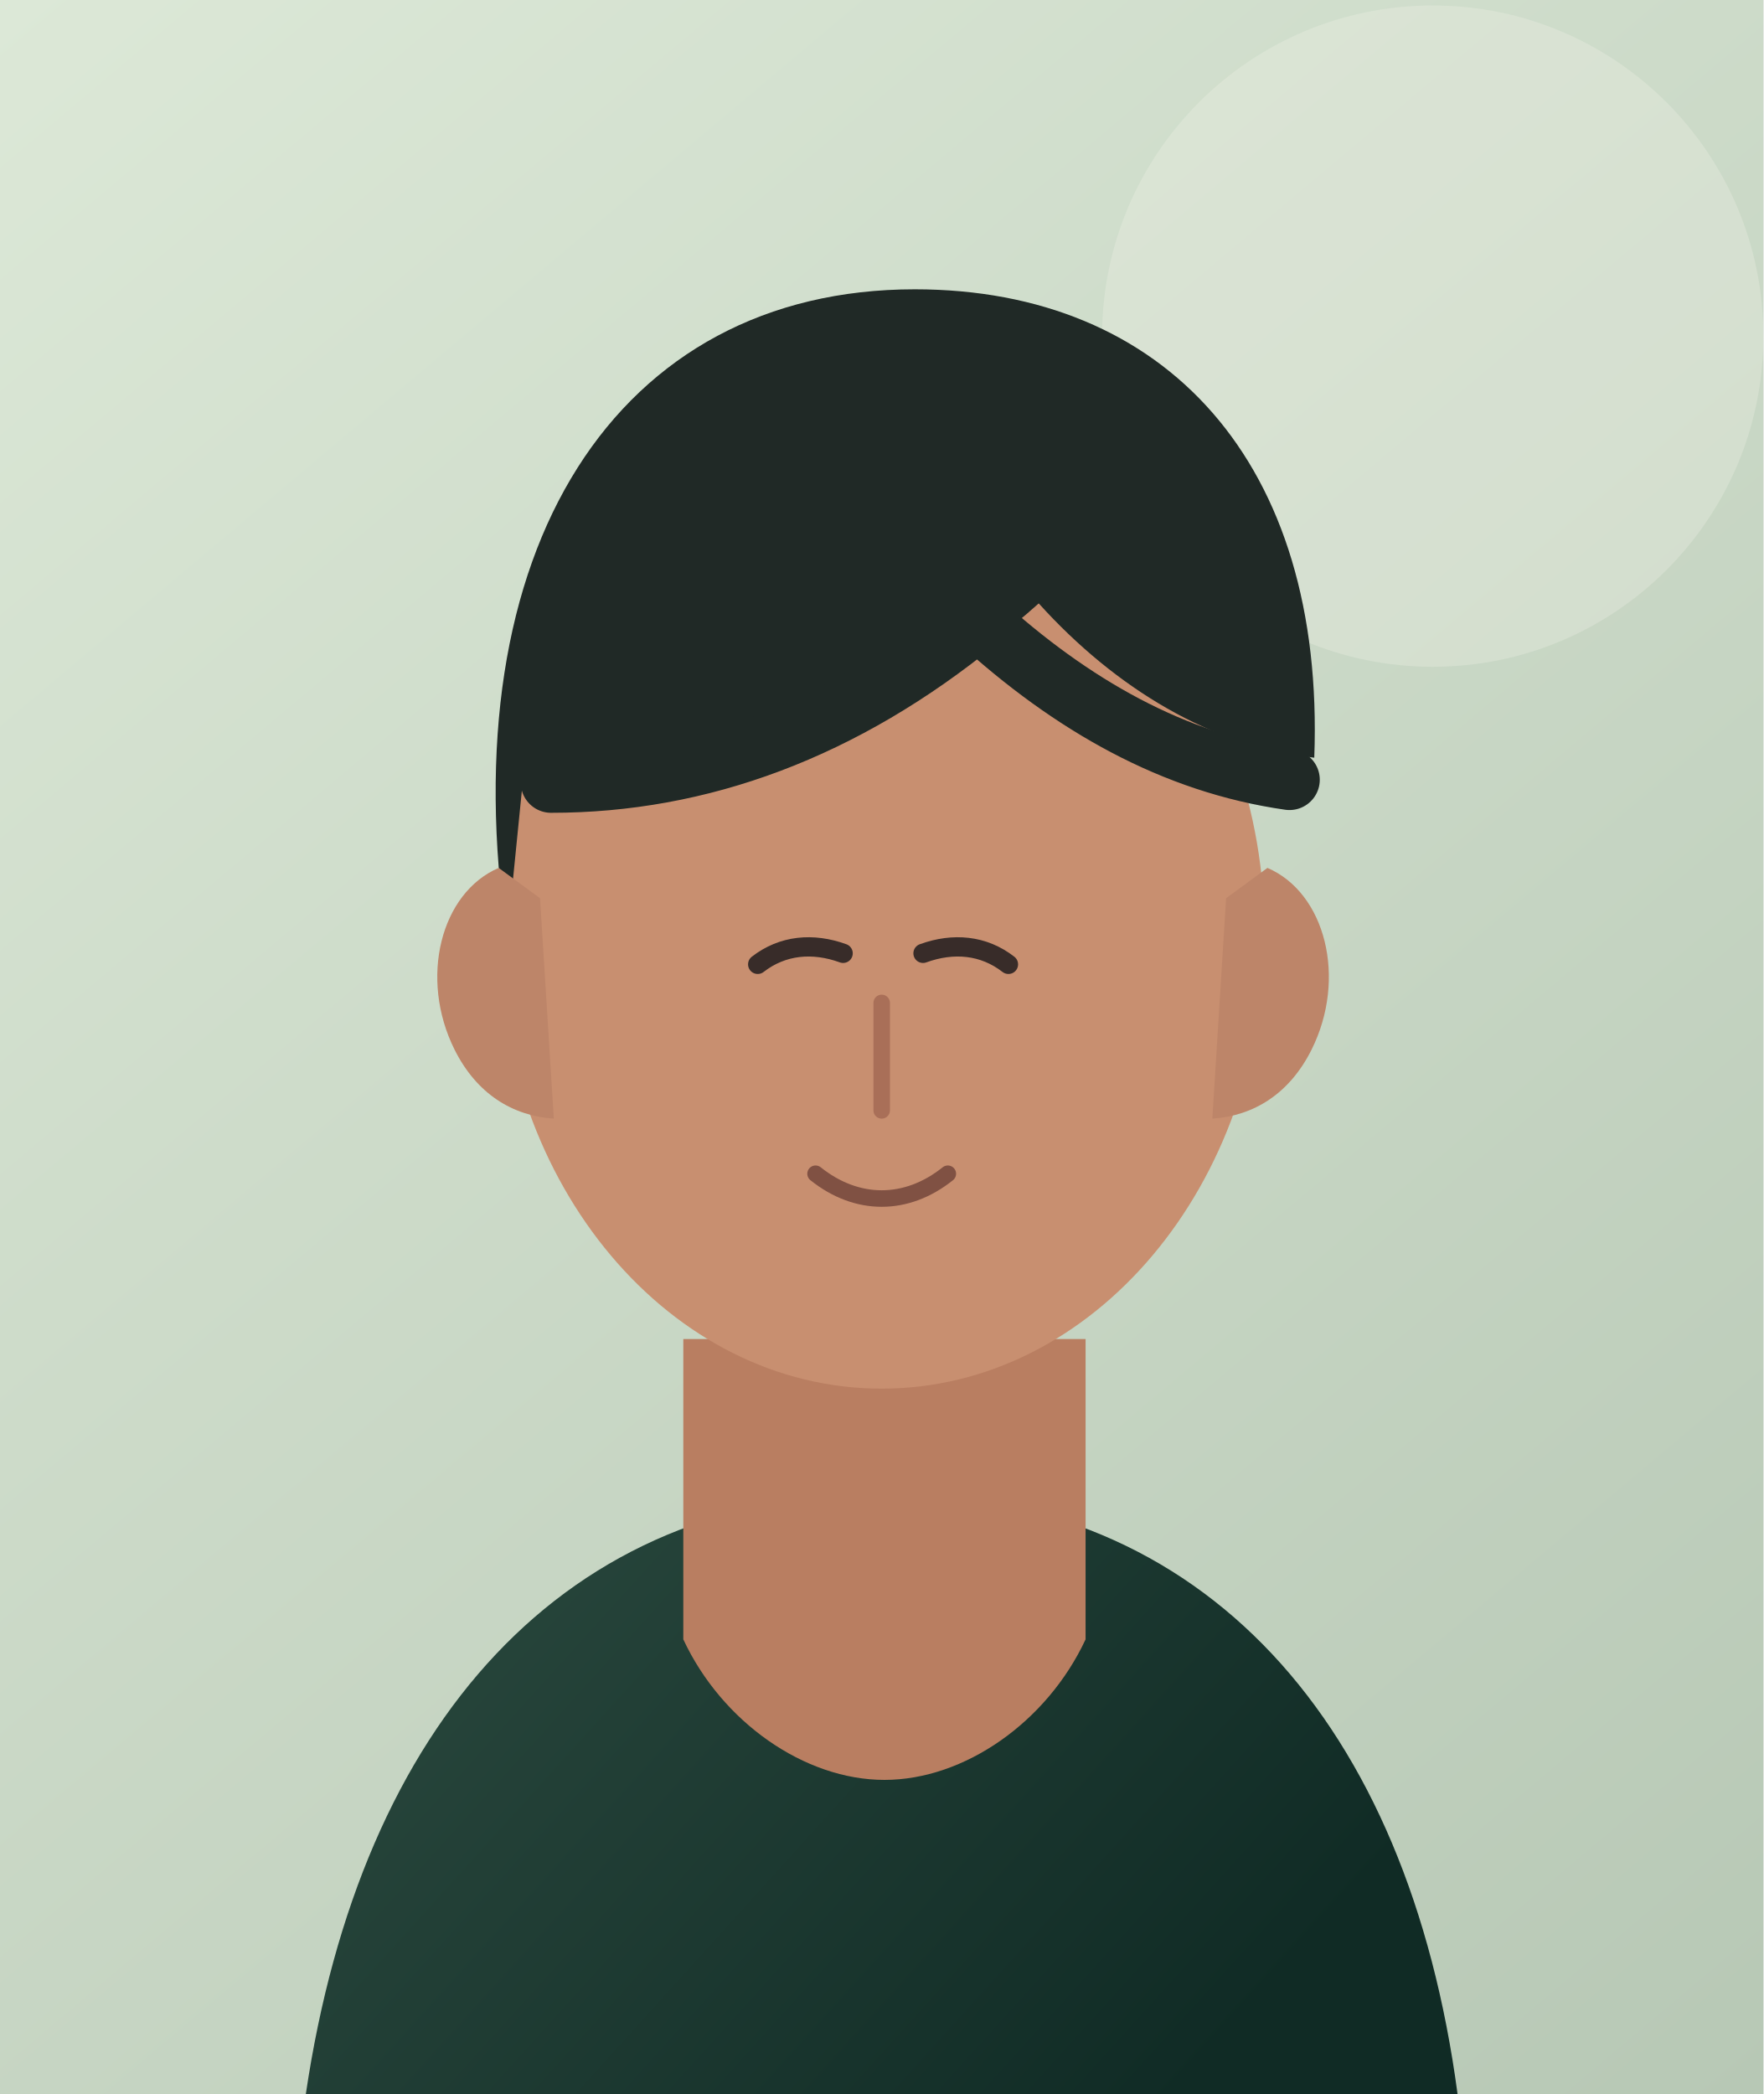
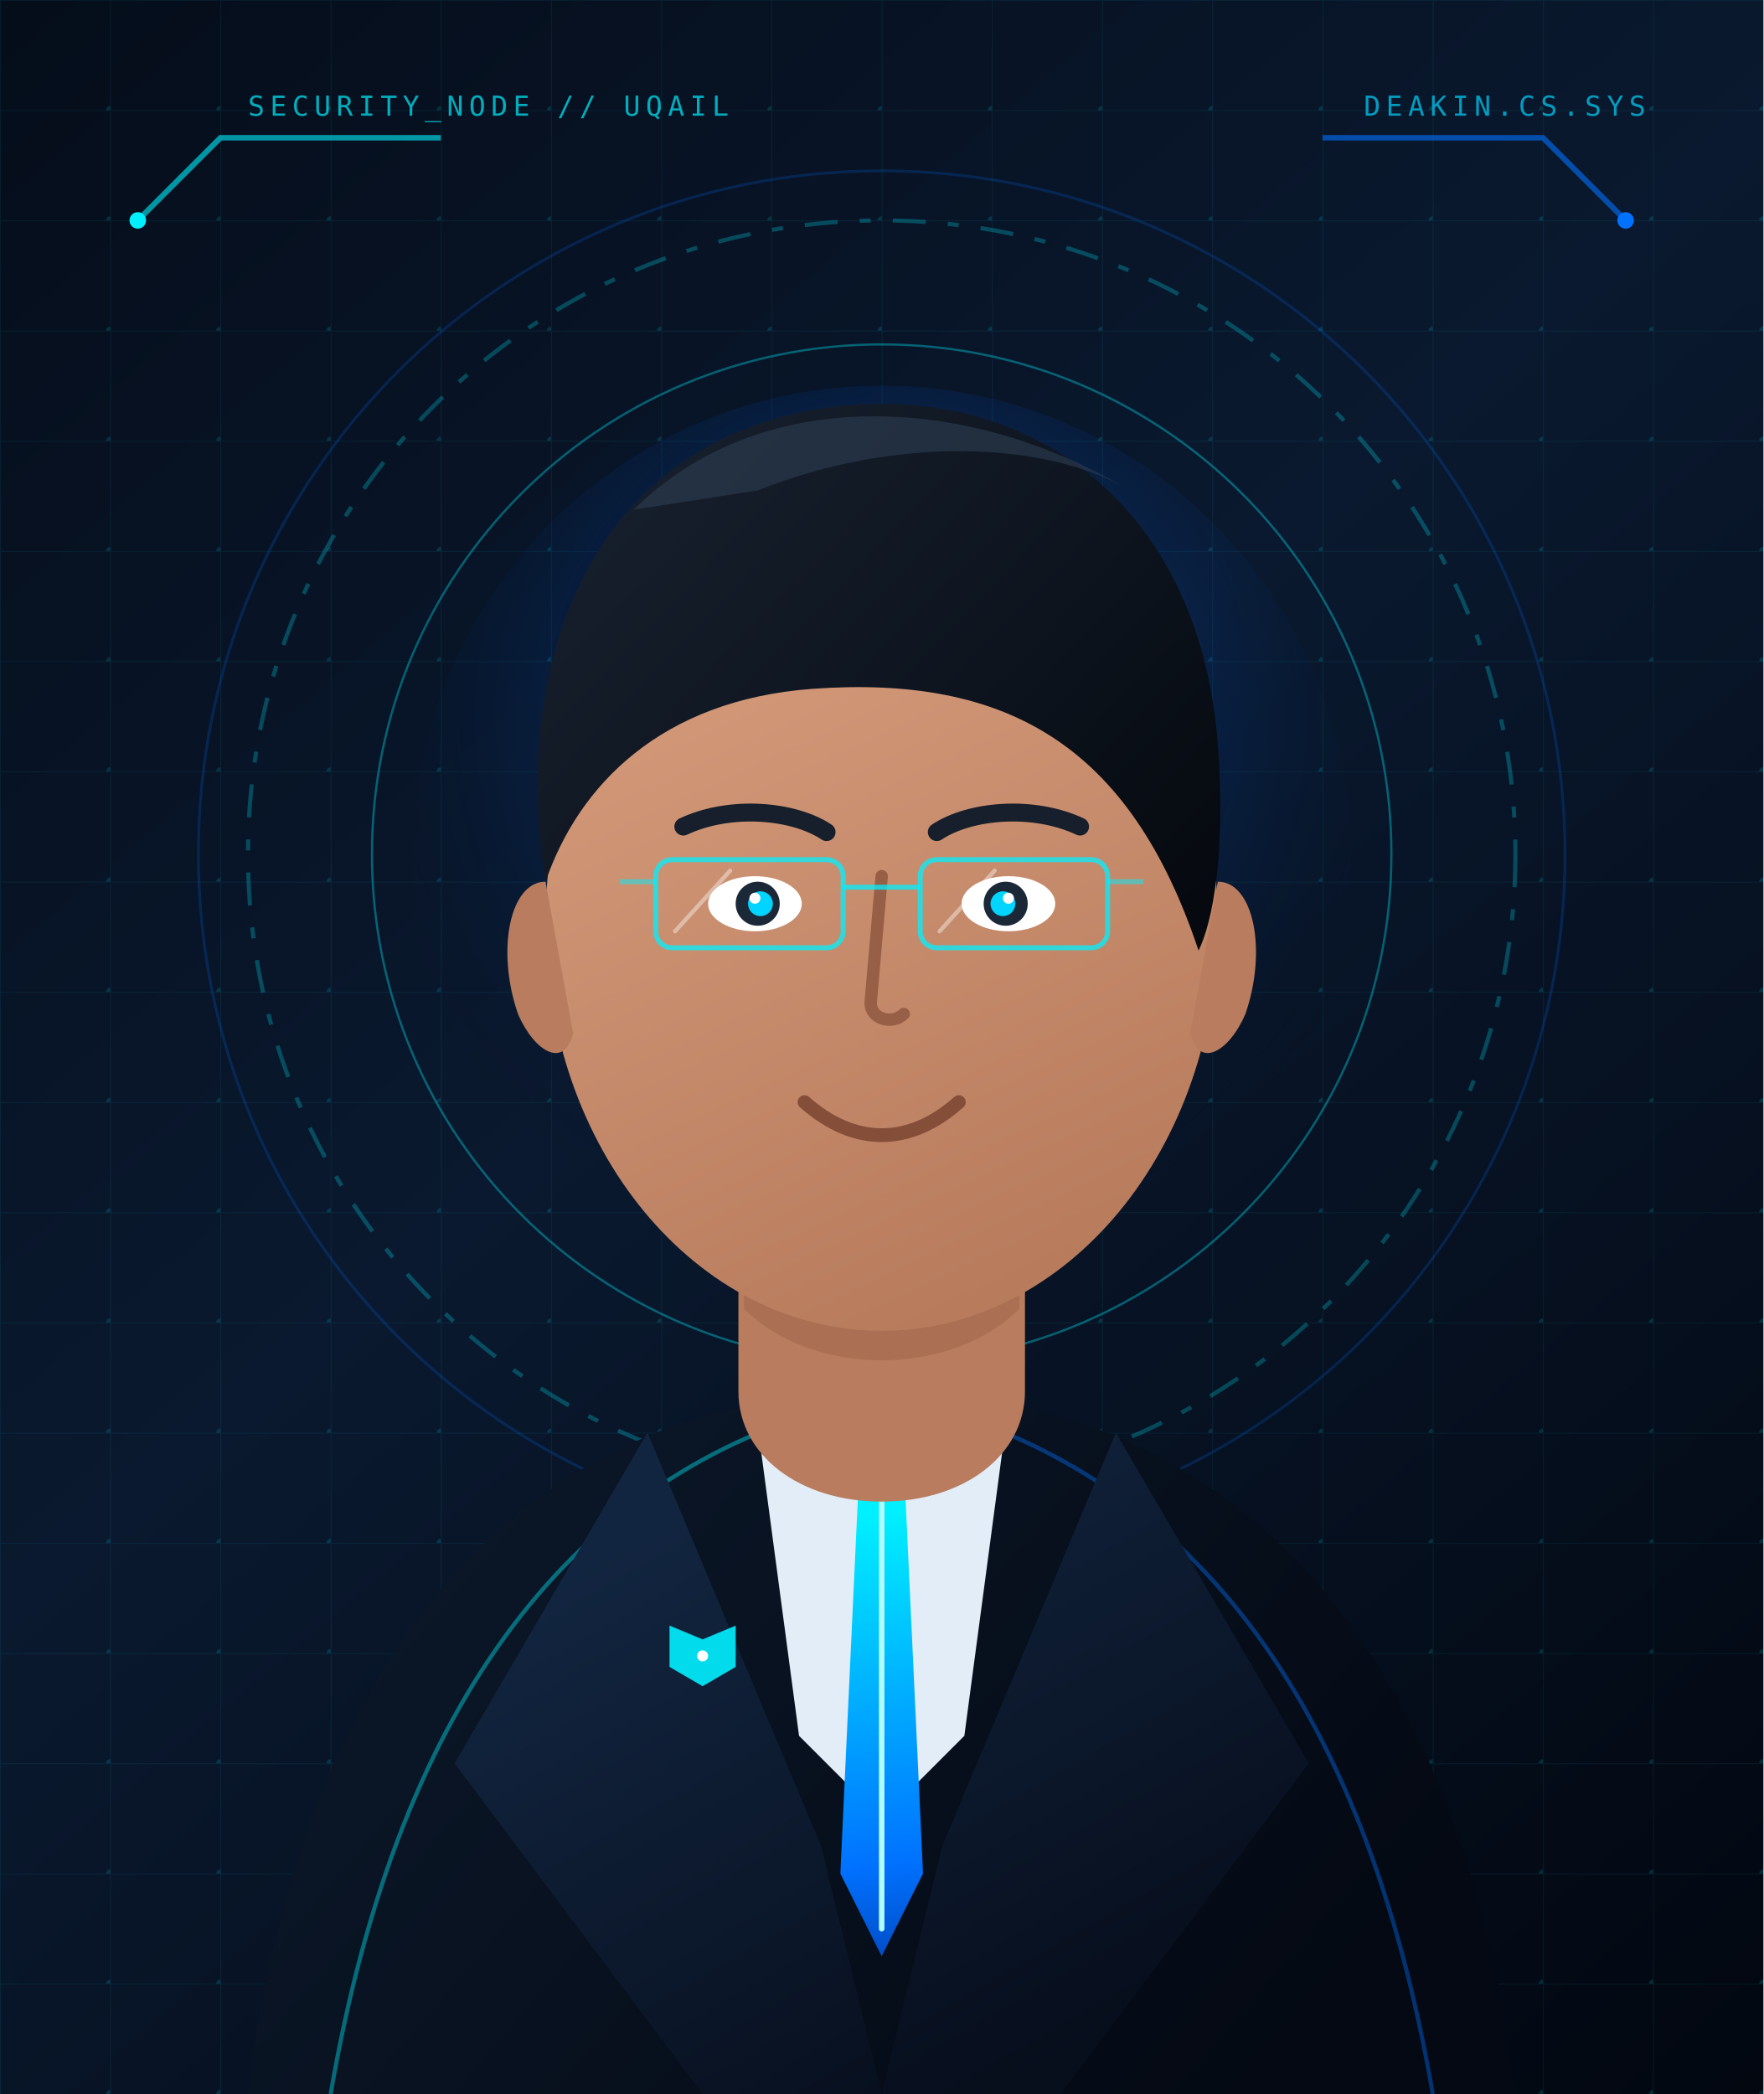
<svg xmlns="http://www.w3.org/2000/svg" viewBox="0 0 640 760" fill="none">
  <defs>
-     <linearGradient id="bg" x1="0" y1="0" x2="640" y2="760" gradientUnits="userSpaceOnUse">
-       <stop stop-color="#DCE8D7" />
-       <stop offset="1" stop-color="#B7C8B5" />
+     <linearGradient id="bg-grad" x1="0" y1="0" x2="640" y2="760" gradientUnits="userSpaceOnUse">
+       <stop stop-color="#050d1a" />
+       <stop offset="0.45" stop-color="#0a192f" />
+       <stop offset="1" stop-color="#020710" />
    </linearGradient>
-     <linearGradient id="shirt" x1="196" y1="531" x2="438" y2="750" gradientUnits="userSpaceOnUse">
-       <stop stop-color="#28463C" />
-       <stop offset="1" stop-color="#102B25" />
+     <radialGradient id="neon-glow" cx="50%" cy="35%" r="60%">
+       <stop offset="0%" stop-color="#00f0ff" stop-opacity="0.3" />
+       <stop offset="50%" stop-color="#0066ff" stop-opacity="0.15" />
+       <stop offset="100%" stop-color="#000000" stop-opacity="0" />
+     </radialGradient>
+     <pattern id="cyber-grid" width="40" height="40" patternUnits="userSpaceOnUse">
+       <path d="M 40 0 L 0 0 0 40" fill="none" stroke="#00f0ff" stroke-width="0.5" stroke-opacity="0.08" />
+       <circle cx="40" cy="40" r="1.5" fill="#00f0ff" fill-opacity="0.15" />
+     </pattern>
+     <linearGradient id="suit-body" x1="180" y1="520" x2="460" y2="760" gradientUnits="userSpaceOnUse">
+       <stop stop-color="#0b1728" />
+       <stop offset="1" stop-color="#040913" />
+     </linearGradient>
+     <linearGradient id="lapel-grad" x1="260" y1="540" x2="380" y2="750" gradientUnits="userSpaceOnUse">
+       <stop stop-color="#122540" />
+       <stop offset="1" stop-color="#070e1c" />
+     </linearGradient>
+     <linearGradient id="cyber-tie" x1="310" y1="550" x2="330" y2="730" gradientUnits="userSpaceOnUse">
+       <stop stop-color="#00f0ff" />
+       <stop offset="0.7" stop-color="#0072ff" />
+       <stop offset="1" stop-color="#0038a8" />
+     </linearGradient>
+     <linearGradient id="neon-line-grad" x1="0" y1="0" x2="1" y2="0">
+       <stop offset="0%" stop-color="#00f0ff" stop-opacity="0" />
+       <stop offset="50%" stop-color="#00f0ff" />
+       <stop offset="100%" stop-color="#0072ff" stop-opacity="0" />
+     </linearGradient>
+     <linearGradient id="skin-tone" x1="260" y1="220" x2="380" y2="480" gradientUnits="userSpaceOnUse">
+       <stop stop-color="#d49a7a" />
+       <stop offset="1" stop-color="#b67a5b" />
+     </linearGradient>
+     <linearGradient id="hair-grad" x1="200" y1="120" x2="440" y2="350" gradientUnits="userSpaceOnUse">
+       <stop stop-color="#1a2332" />
+       <stop offset="0.6" stop-color="#0d141e" />
+       <stop offset="1" stop-color="#05080d" />
    </linearGradient>
  </defs>
-   <path fill="url(#bg)" d="M0 0h640v760H0z" />
-   <circle cx="520" cy="122" r="120" fill="#F0F2E7" fill-opacity=".3" />
-   <path d="M111 760c20-135 94-218 210-218s190 83 208 218H111Z" fill="url(#shirt)" />
-   <path d="M248 486h146v109c-14 30-44 51-73 51s-59-21-73-51V486Z" fill="#B97E61" />
-   <ellipse cx="320" cy="339" rx="139" ry="165" fill="#C88F70" />
-   <path d="M184 341c-21-142 40-236 148-236 91 0 149 63 145 170-37-4-72-25-100-56-48 43-105 62-187 62l-6 60Z" fill="#202926" />
-   <path d="M181 315c-21 9-29 40-16 66 8 16 21 24 36 25l-5-80-15-11Zm279 0c21 9 29 40 16 66-8 16-21 24-36 25l5-80 15-11Z" fill="#BD8569" />
-   <path d="M275 350c9-7 20-8 31-4m29 0c11-4 22-3 31 4" stroke="#382C29" stroke-width="7" stroke-linecap="round" />
-   <path d="M320 364v39" stroke="#A96F58" stroke-width="6" stroke-linecap="round" />
-   <path d="M296 426c15 12 33 12 48 0" stroke="#805143" stroke-width="6" stroke-linecap="round" />
-   <path d="M200 284c54 0 106-19 155-59 34 31 71 52 113 58" stroke="#202926" stroke-width="22" stroke-linecap="round" />
+   <rect width="640" height="760" fill="url(#bg-grad)" />
+   <rect width="640" height="760" fill="url(#cyber-grid)" />
+   <circle cx="320" cy="310" r="230" fill="none" stroke="#00f0ff" stroke-width="1.5" stroke-opacity="0.25" stroke-dasharray="12 8 4 8" />
+   <circle cx="320" cy="310" r="248" fill="none" stroke="#0072ff" stroke-width="1" stroke-opacity="0.2" />
+   <circle cx="320" cy="310" r="185" fill="none" stroke="#00f0ff" stroke-width="0.8" stroke-opacity="0.35" />
+   <circle cx="320" cy="310" r="170" fill="url(#neon-glow)" />
+   <path d="M 50 80 L 80 50 L 160 50" fill="none" stroke="#00f0ff" stroke-width="2" stroke-opacity="0.6" />
+   <circle cx="50" cy="80" r="3" fill="#00f0ff" />
+   <text x="90" y="42" fill="#00f0ff" font-family="'DM Mono', monospace" font-size="10" letter-spacing="2" opacity="0.7">SECURITY_NODE // UQAIL</text>
+   <path d="M 590 80 L 560 50 L 480 50" fill="none" stroke="#0072ff" stroke-width="2" stroke-opacity="0.6" />
+   <circle cx="590" cy="80" r="3" fill="#0072ff" />
+   <text x="495" y="42" fill="#00d4ff" font-family="'DM Mono', monospace" font-size="10" letter-spacing="2" opacity="0.7">DEAKIN.CS.SYS</text>
+   <path d="M 90 760 C 110 595 195 505 320 505 C 445 505 530 595 550 760 Z" fill="url(#suit-body)" />
+   <path d="M 120 760 C 145 615 210 535 305 510" fill="none" stroke="#00f0ff" stroke-width="1.5" stroke-opacity="0.4" />
+   <path d="M 520 760 C 495 615 430 535 335 510" fill="none" stroke="#0072ff" stroke-width="1.5" stroke-opacity="0.4" />
+   <path d="M 270 480 L 370 480 L 350 630 L 320 660 L 290 630 Z" fill="#e2edf8" />
+   <path d="M 320 520 L 320 655" stroke="#9bb3cf" stroke-width="1.5" stroke-dasharray="4 4" />
+   <path d="M 306 488 L 334 488 L 328 530 L 335 680 L 320 710 L 305 680 L 312 530 Z" fill="url(#cyber-tie)" />
+   <line x1="320" y1="495" x2="320" y2="700" stroke="#affbff" stroke-width="2" stroke-linecap="round" />
+   <path d="M 235 520 L 298 670 L 320 760 L 255 760 L 165 640 Z" fill="url(#lapel-grad)" />
+   <path d="M 405 520 L 342 670 L 320 760 L 385 760 L 475 640 Z" fill="url(#lapel-grad)" />
+   <polygon points="255,595 267,590 267,605 255,612 243,605 243,590" fill="#00f0ff" opacity="0.9" />
+   <circle cx="255" cy="601" r="2" fill="#ffffff" />
+   <path d="M 268 410 L 372 410 L 372 505 C 372 528 350 545 320 545 C 290 545 268 528 268 505 Z" fill="#b97c5e" />
+   <path d="M 270 435 C 300 460 340 460 370 435 L 370 475 C 345 500 295 500 270 475 Z" fill="#9e6347" opacity="0.5" />
+   <ellipse cx="320" cy="335" rx="122" ry="148" fill="url(#skin-tone)" />
+   <path d="M 198 320 C 185 320 180 345 188 368 C 194 382 205 388 208 375 Z" fill="#b97c5e" />
+   <path d="M 442 320 C 455 320 460 345 452 368 C 446 382 435 388 432 375 Z" fill="#b97c5e" />
+   <path d="M 198 320 C 185 240 215 160 300 148 C 370 138 435 180 442 270 C 445 310 440 335 435 345 C 410 270 365 245 295 250 C 240 254 210 285 198 320 Z" fill="url(#hair-grad)" />
+   <path d="M 230 185 C 275 140 350 142 410 178 C 380 160 325 158 275 178 Z" fill="#2d3d52" opacity="0.6" />
+   <path d="M 248 300 C 265 292 288 294 300 302" stroke="#161f2b" stroke-width="6.5" stroke-linecap="round" />
+   <path d="M 340 302 C 352 294 375 292 392 300" stroke="#161f2b" stroke-width="6.5" stroke-linecap="round" />
+   <ellipse cx="274" cy="328" rx="17" ry="10" fill="#ffffff" />
+   <circle cx="275" cy="328" r="8" fill="#1b2838" />
+   <circle cx="276" cy="328" r="4.5" fill="#00d4ff" />
+   <circle cx="274" cy="326" r="2" fill="#ffffff" />
+   <ellipse cx="366" cy="328" rx="17" ry="10" fill="#ffffff" />
+   <circle cx="365" cy="328" r="8" fill="#1b2838" />
+   <circle cx="364" cy="328" r="4.5" fill="#00d4ff" />
+   <circle cx="366" cy="326" r="2" fill="#ffffff" />
+   <path d="M 320 318 L 316 364 C 316 370 324 372 328 368" stroke="#965f46" stroke-width="4.5" stroke-linecap="round" fill="none" />
+   <path d="M 292 400 C 310 416 330 416 348 400" stroke="#844e39" stroke-width="5" stroke-linecap="round" fill="none" />
+   <rect x="238" y="312" width="68" height="32" rx="6" fill="none" stroke="#00f0ff" stroke-width="1.8" stroke-opacity="0.75" />
+   <rect x="334" y="312" width="68" height="32" rx="6" fill="none" stroke="#00f0ff" stroke-width="1.8" stroke-opacity="0.75" />
+   <line x1="306" y1="322" x2="334" y2="322" stroke="#00f0ff" stroke-width="1.8" stroke-opacity="0.75" />
+   <line x1="225" y1="320" x2="238" y2="320" stroke="#00f0ff" stroke-width="1.8" stroke-opacity="0.5" />
+   <line x1="402" y1="320" x2="415" y2="320" stroke="#00f0ff" stroke-width="1.8" stroke-opacity="0.5" />
+   <path d="M 245 338 L 265 316" stroke="#ffffff" stroke-width="1.5" stroke-linecap="round" opacity="0.4" />
+   <path d="M 341 338 L 361 316" stroke="#ffffff" stroke-width="1.5" stroke-linecap="round" opacity="0.4" />
+   <line x1="120" y1="640" x2="520" y2="640" stroke="url(#neon-line-grad)" stroke-width="1.5" />
+   <line x1="180" y1="670" x2="460" y2="670" stroke="url(#neon-line-grad)" stroke-width="1" />
</svg>
